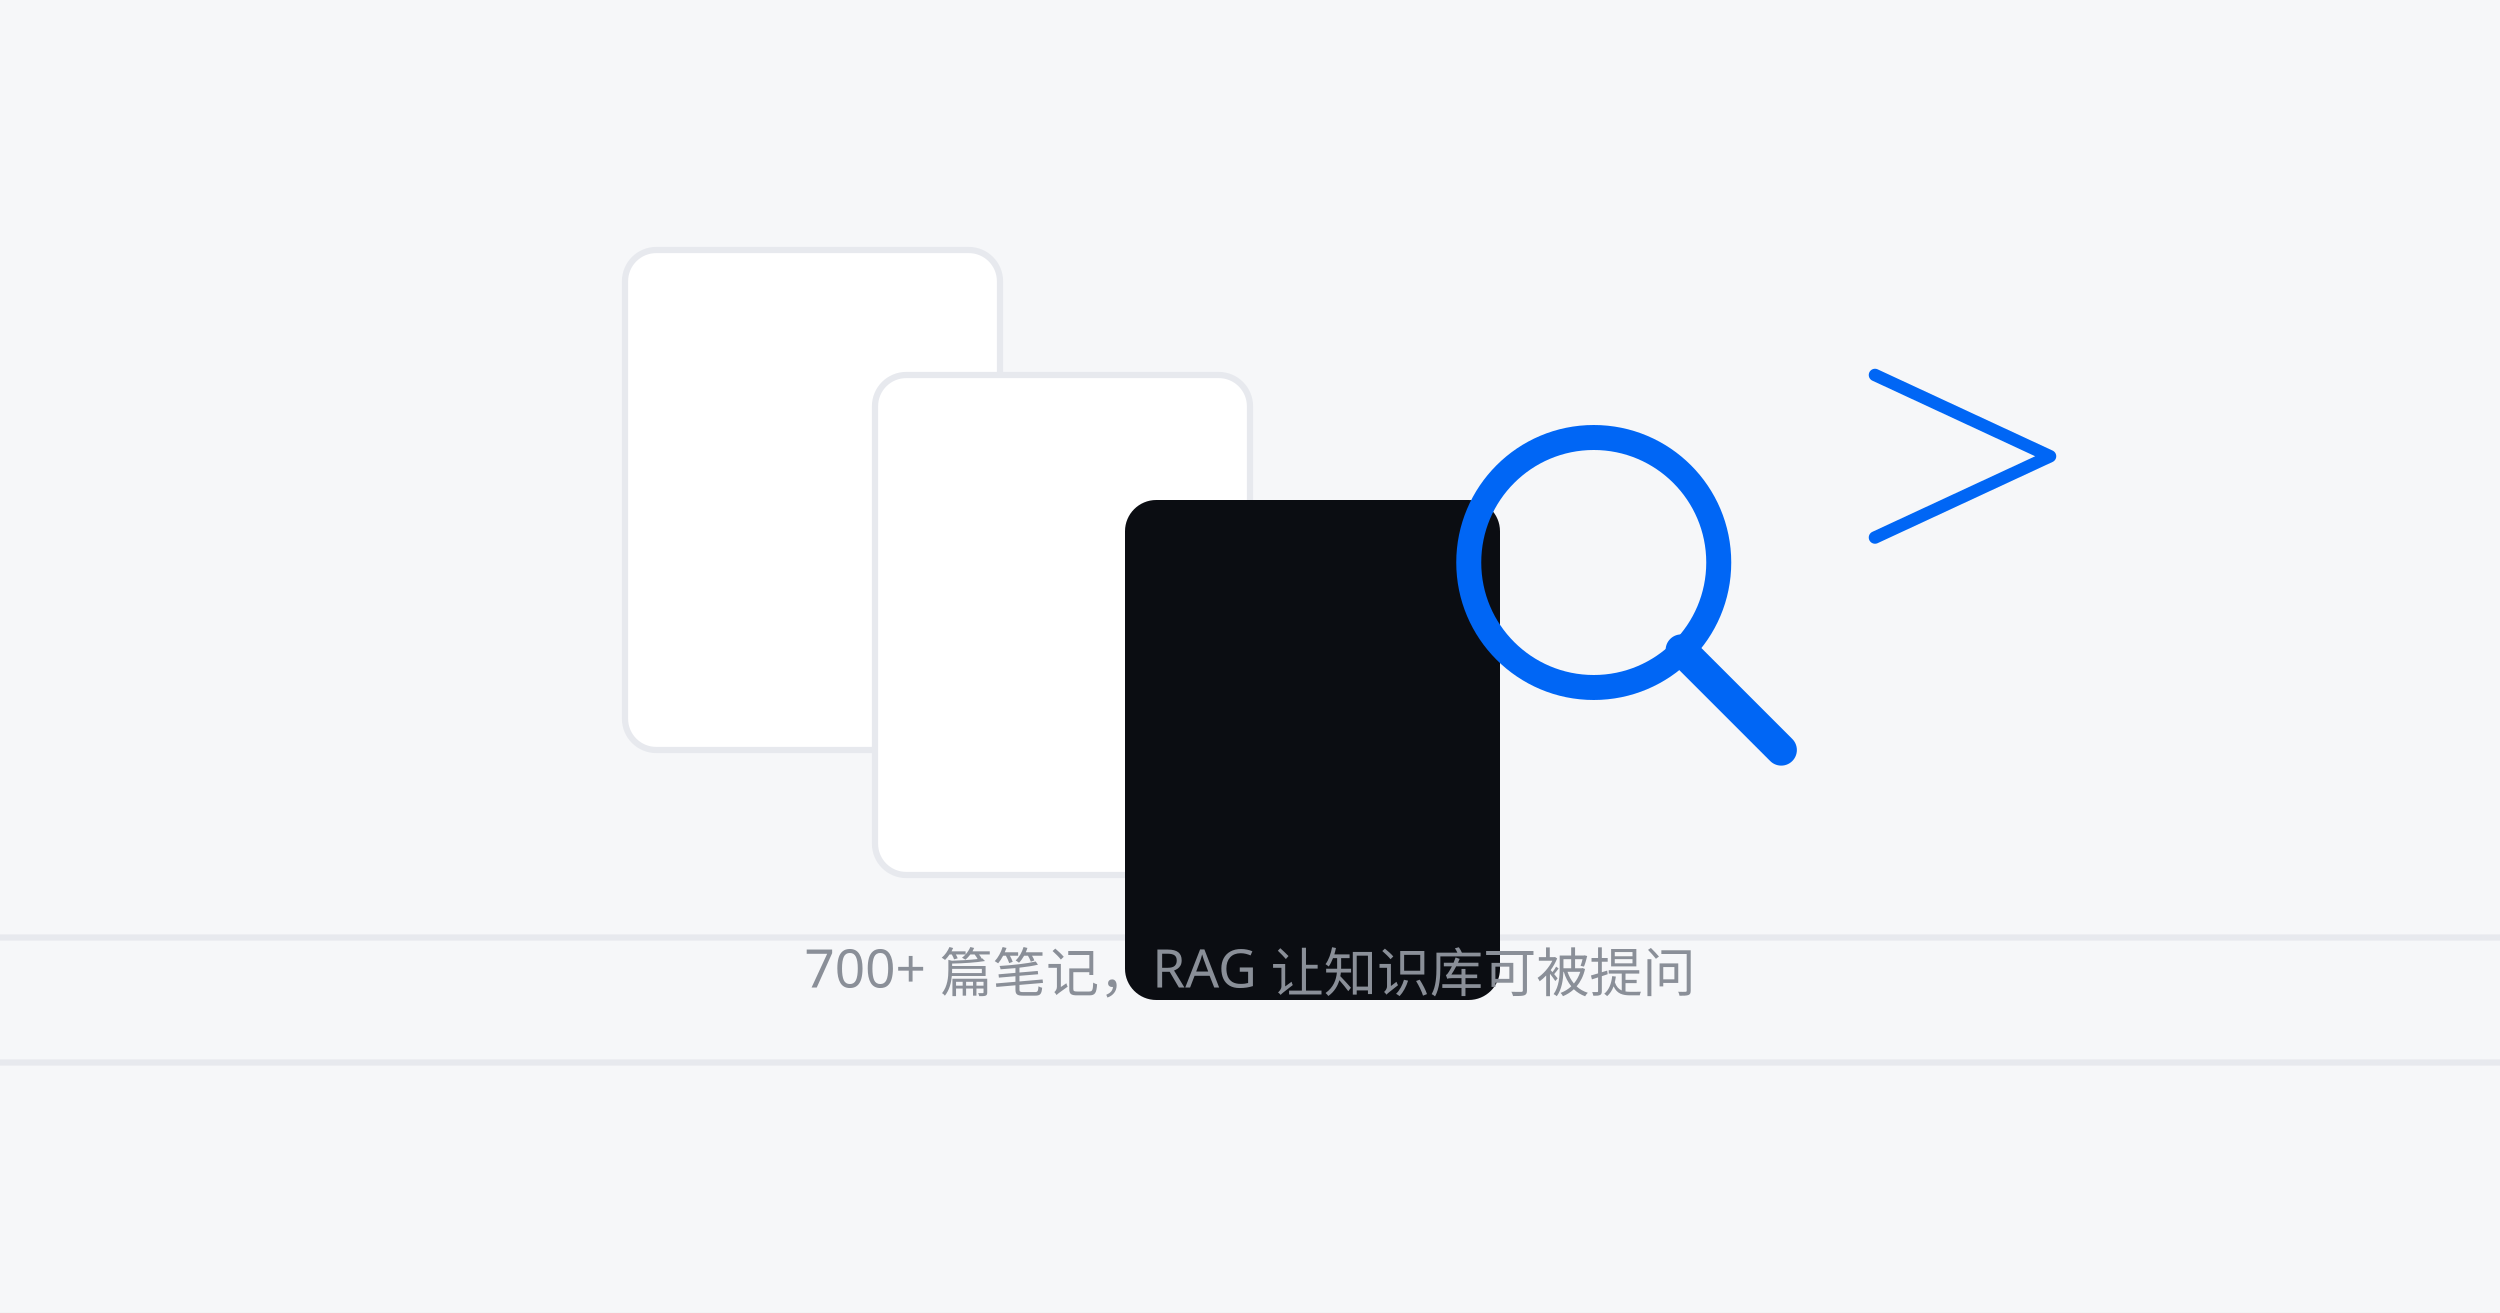
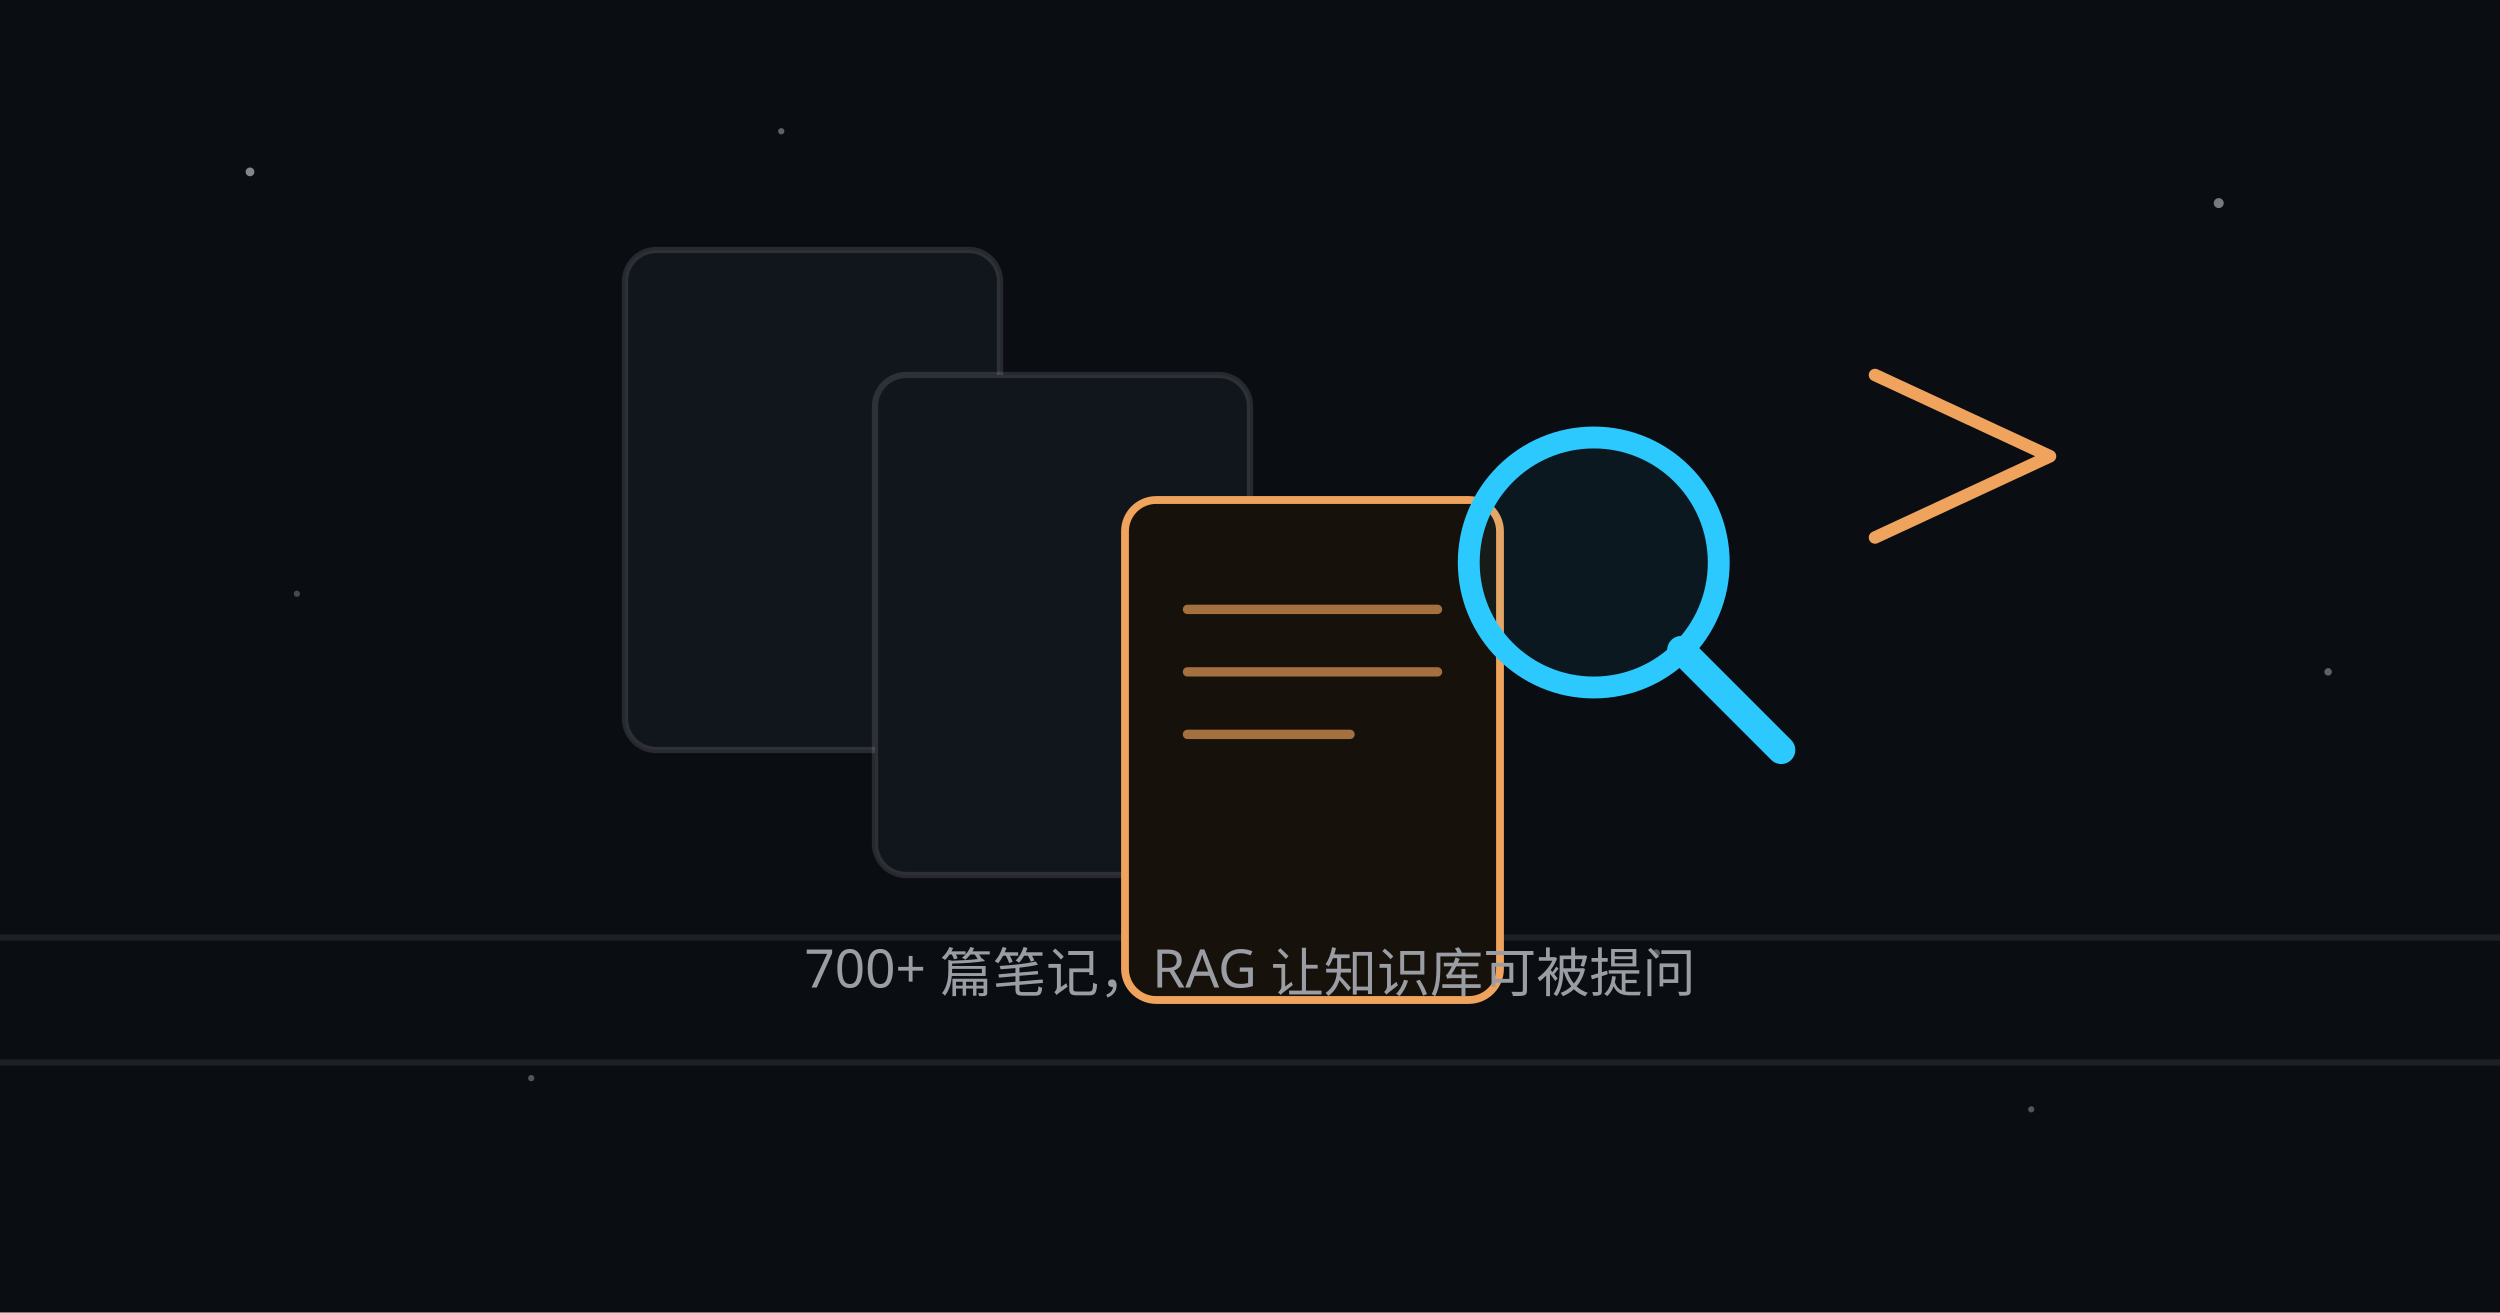
- <svg xmlns="http://www.w3.org/2000/svg" viewBox="0 0 800 420">
-   <rect width="800" height="420" fill="#f6f7f9" />
-   <g fill="none" stroke="#e7e9ee" stroke-width="2">
+ <svg xmlns="http://www.w3.org/2000/svg" width="800" height="420" viewBox="0 0 800 420">
+   <rect width="800" height="420" fill="#0a0d12" />
+   <g fill="#ffffff">
+     <circle cx="80" cy="55" r="1.4" opacity=".5" />
+     <circle cx="170" cy="345" r="1" opacity=".3" />
+     <circle cx="710" cy="65" r="1.6" opacity=".45" />
+     <circle cx="650" cy="355" r="1" opacity=".3" />
+     <circle cx="250" cy="42" r="1" opacity=".35" />
+     <circle cx="530" cy="305" r="1.2" opacity=".3" />
+     <circle cx="95" cy="190" r="1" opacity=".25" />
+     <circle cx="745" cy="215" r="1.2" opacity=".35" />
+   </g>
+   <g fill="none" stroke="rgba(255,255,255,.08)" stroke-width="2">
    <path d="M0 300H800" />
    <path d="M0 340H800" />
  </g>
  <g>
-     <rect x="200" y="80" width="120" height="160" rx="10" fill="#fff" stroke="#e7e9ee" stroke-width="2" />
-     <rect x="280" y="120" width="120" height="160" rx="10" fill="#fff" stroke="#e7e9ee" stroke-width="2" />
-     <rect x="360" y="160" width="120" height="160" rx="10" fill="#0b0d12" />
+     <rect x="200" y="80" width="120" height="160" rx="10" fill="#11151c" stroke="rgba(255,255,255,.12)" stroke-width="2" />
+     <rect x="280" y="120" width="120" height="160" rx="10" fill="#11151c" stroke="rgba(255,255,255,.12)" stroke-width="2" />
+     <rect x="360" y="160" width="120" height="160" rx="10" fill="#16110a" stroke="#f0a35c" stroke-width="2.5" />
+     <g stroke="rgba(240,163,92,.65)" stroke-width="3" stroke-linecap="round">
+       <path d="M380 195 h80 M380 215 h80 M380 235 h52" />
+     </g>
    <g transform="translate(510,180)">
-       <circle cx="0" cy="0" r="40" fill="none" stroke="#0066F5" stroke-width="8" />
-       <path d="M28 28 L60 60" stroke="#0066F5" stroke-width="10" stroke-linecap="round" />
+       <circle cx="0" cy="0" r="40" fill="rgba(44,201,255,.06)" stroke="#2cc9ff" stroke-width="7" />
+       <path d="M28 28 L60 60" stroke="#2cc9ff" stroke-width="9" stroke-linecap="round" />
    </g>
-     <path d="M600 120 L656 146 L600 172" fill="none" stroke="#0066F5" stroke-width="4" stroke-linecap="round" stroke-linejoin="round" />
-     <text x="400" y="316" text-anchor="middle" font-family="PingFang SC,Microsoft YaHei,sans-serif" font-size="17" fill="#8a8f98">700+ 篇笔记，RAG 让知识库可被提问</text>
+     <path d="M600 120 L656 146 L600 172" fill="none" stroke="#f0a35c" stroke-width="4" stroke-linecap="round" stroke-linejoin="round" />
+     <text x="400" y="316" text-anchor="middle" font-family="PingFang SC,Microsoft YaHei,sans-serif" font-size="17" fill="#9a9da3">700+ 篇笔记，RAG 让知识库可被提问</text>
  </g>
</svg>
